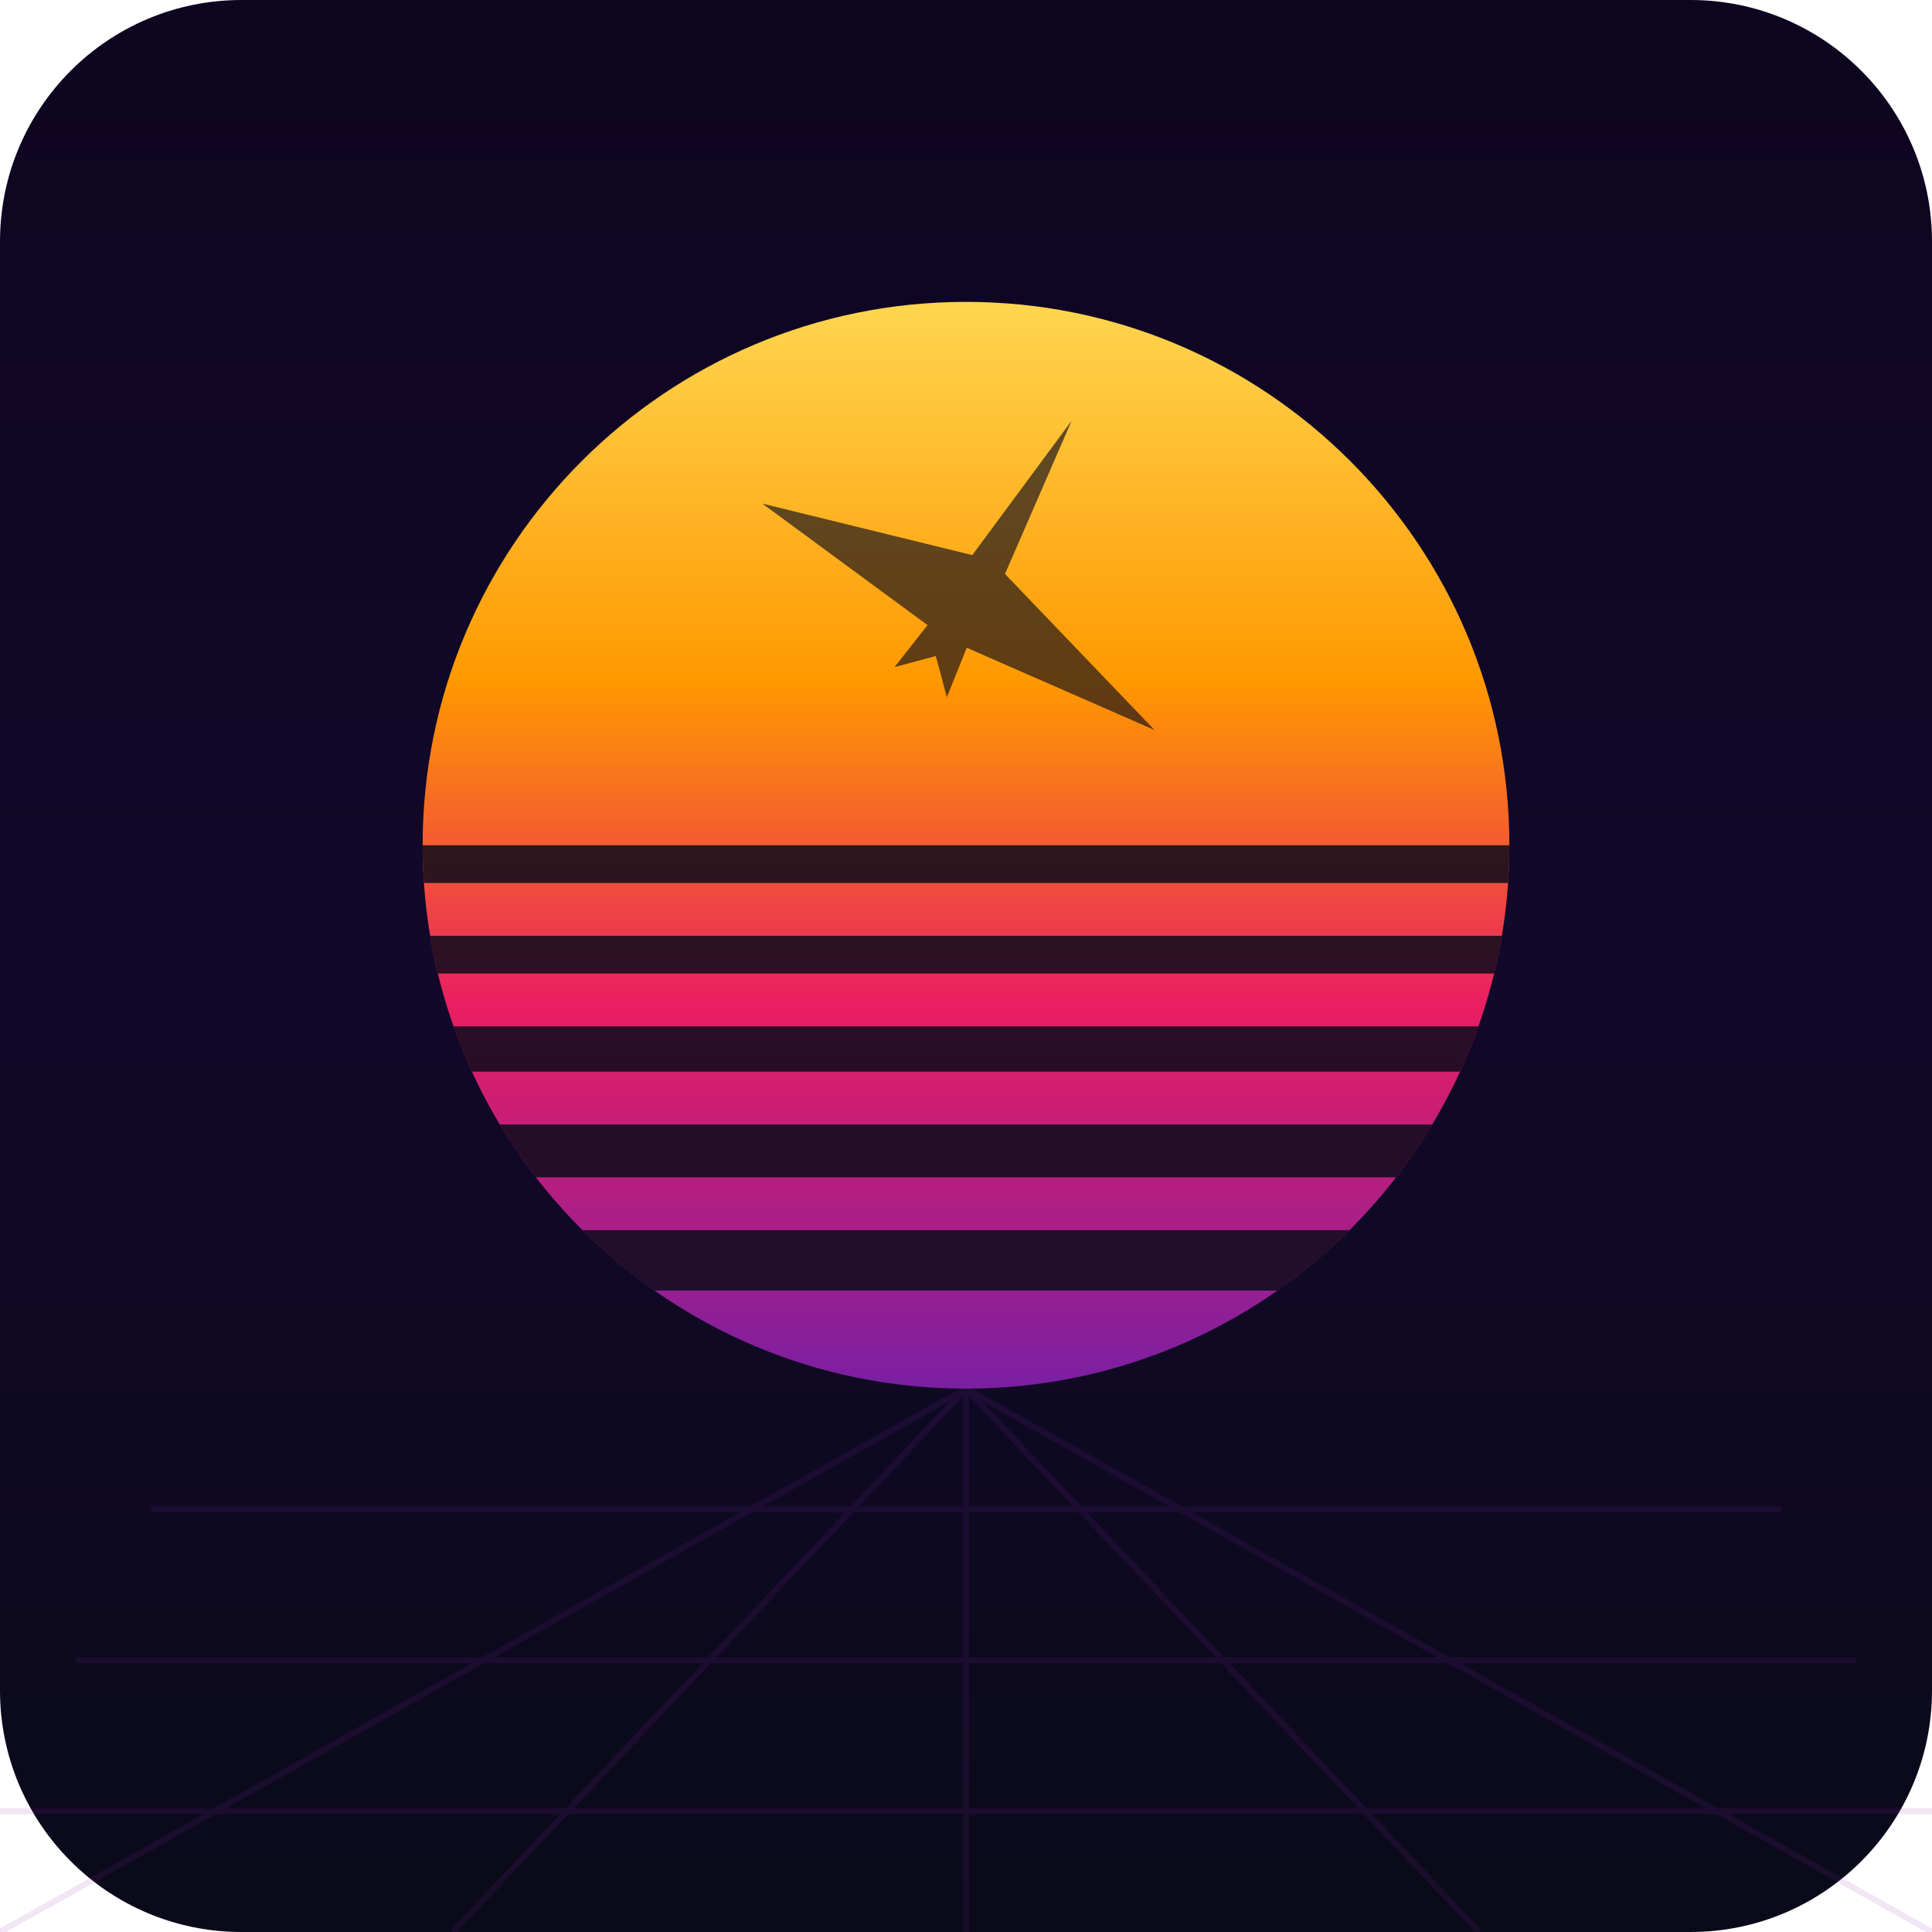
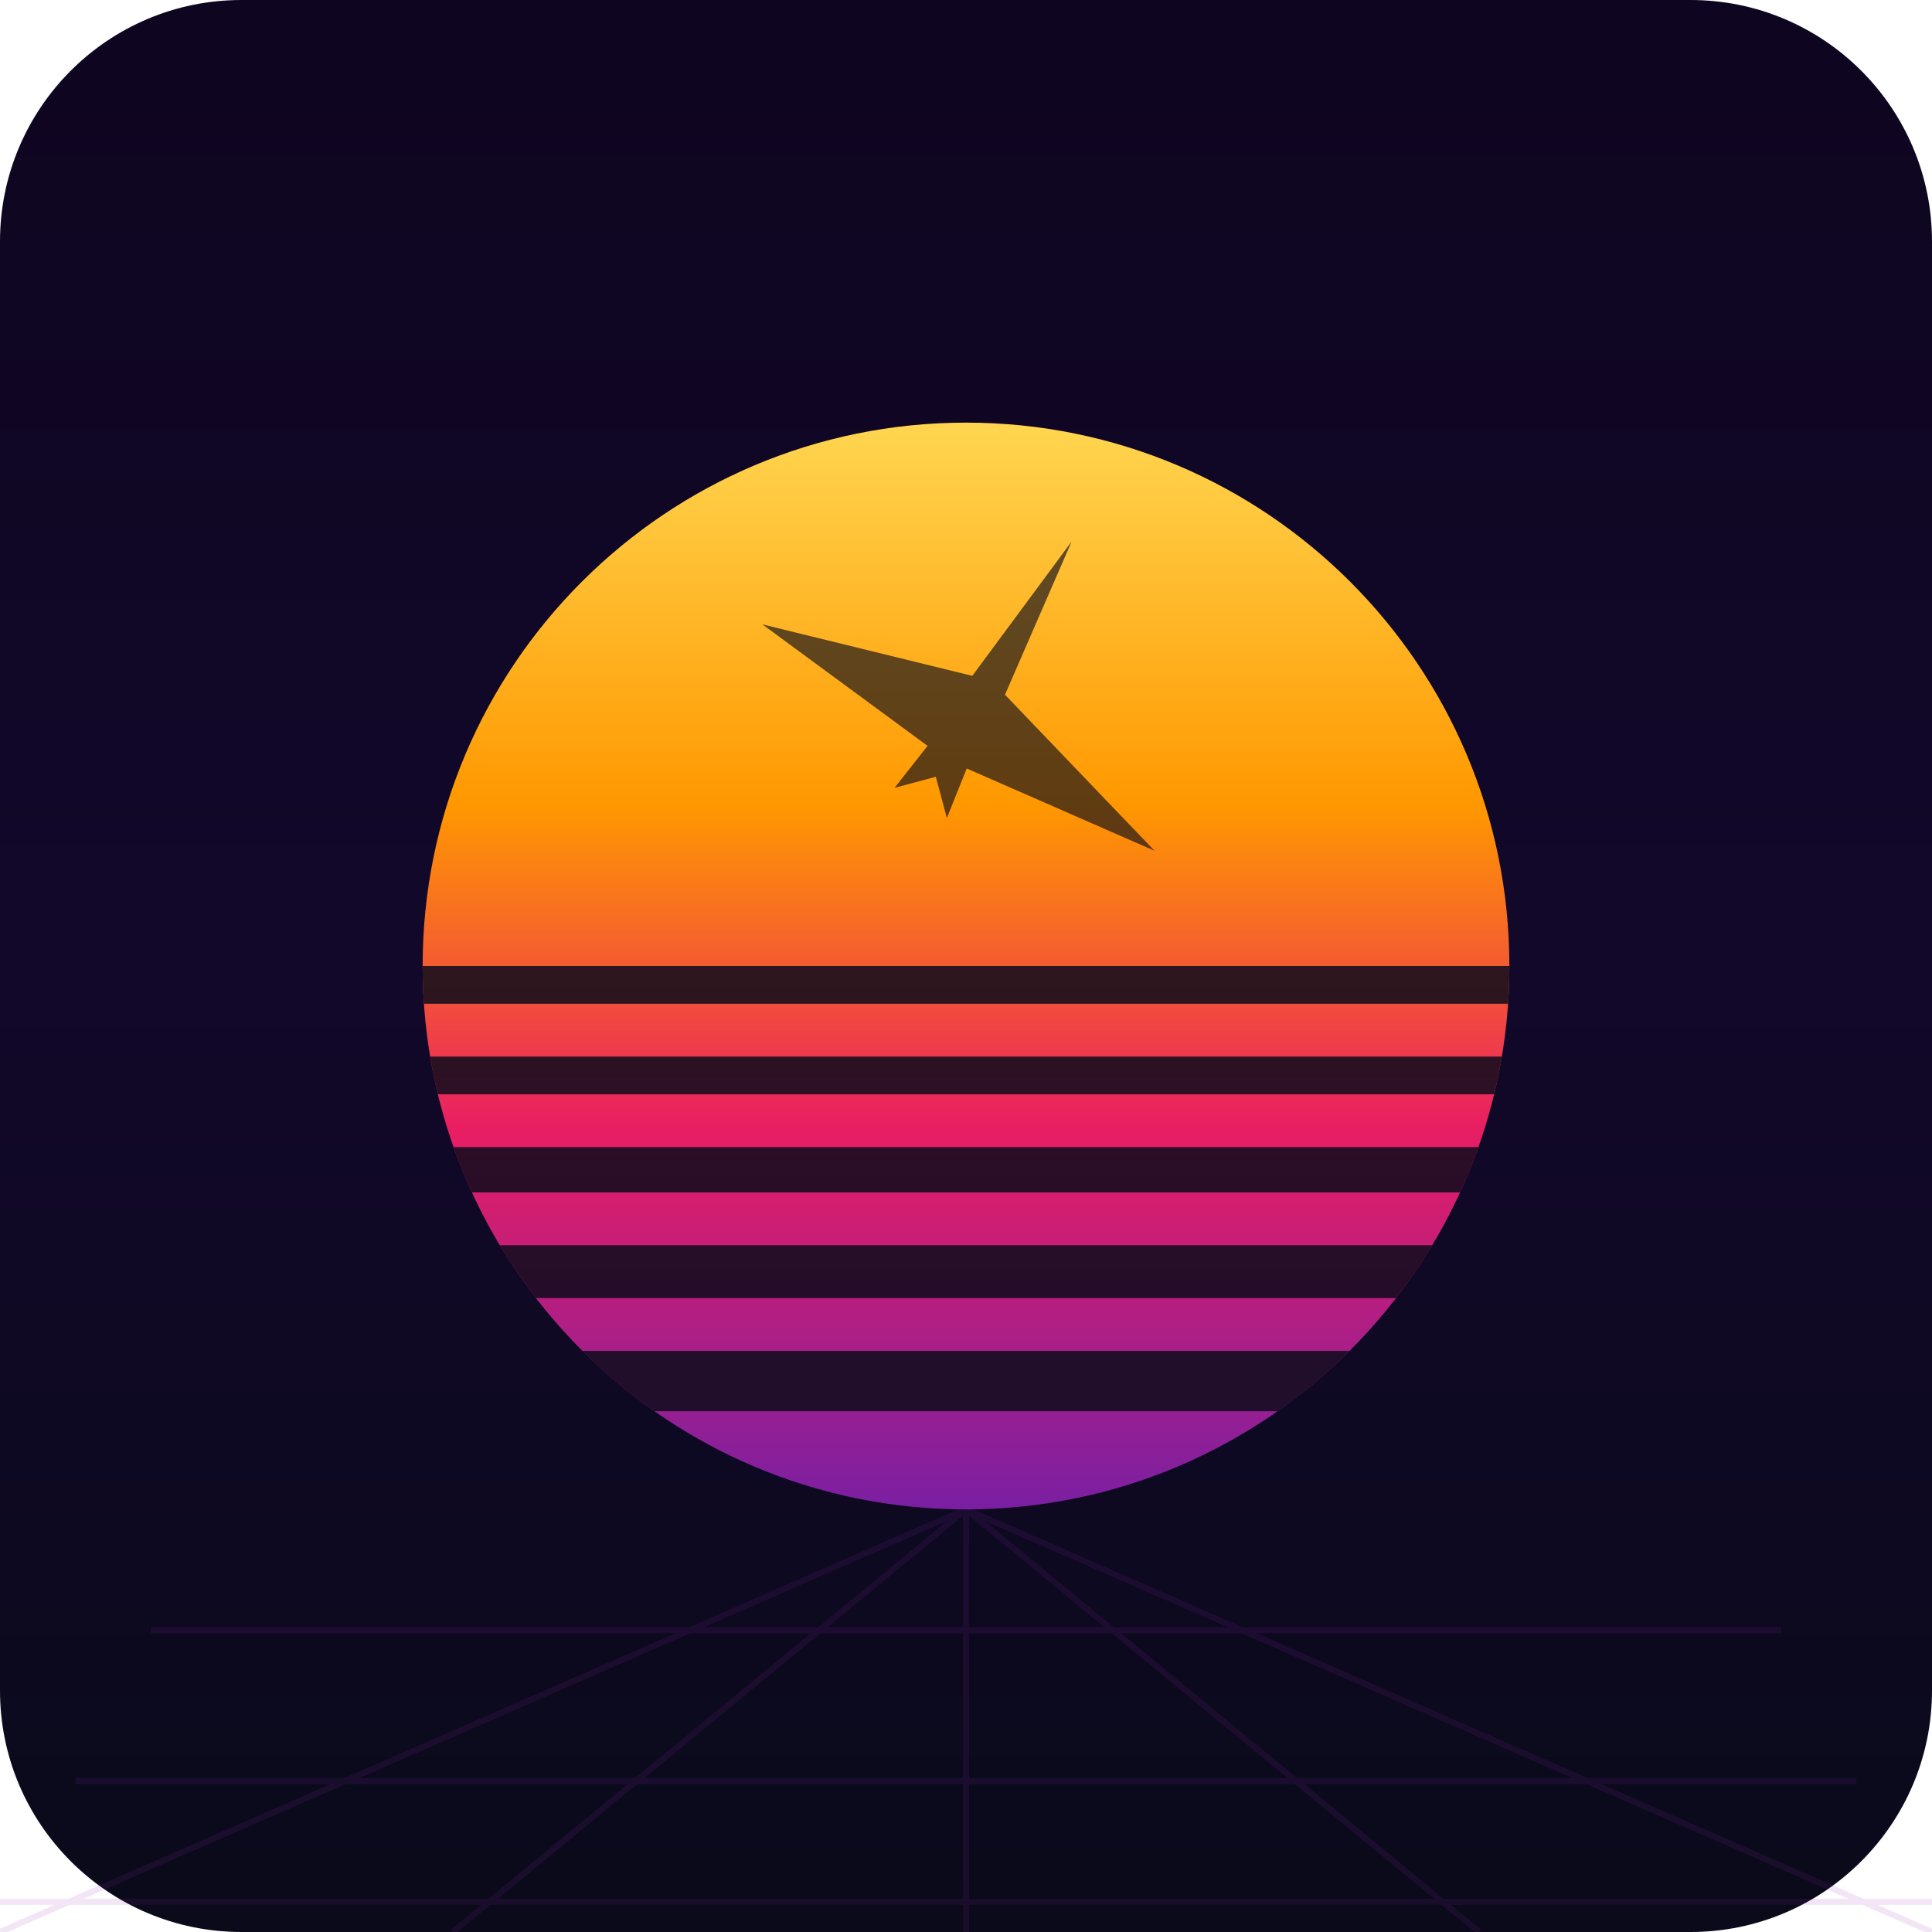
<svg xmlns="http://www.w3.org/2000/svg" viewBox="0 0 256 256" width="256" height="256">
  <defs>
    <linearGradient id="bg" x1="0%" y1="100%" x2="0%" y2="0%">
      <stop offset="0%" style="stop-color:#0A0A1A" />
      <stop offset="50%" style="stop-color:#12082A" />
      <stop offset="100%" style="stop-color:#0E0520" />
    </linearGradient>
    <linearGradient id="sun" x1="0%" y1="0%" x2="0%" y2="100%">
      <stop offset="0%" style="stop-color:#FFD54F" />
      <stop offset="35%" style="stop-color:#FF9800" />
      <stop offset="65%" style="stop-color:#E91E63" />
      <stop offset="100%" style="stop-color:#7B1FA2" />
    </linearGradient>
    <clipPath id="sunClip">
-       <circle cx="128" cy="112" r="72" />
+       <circle cx="128" cy="128" r="72" />
    </clipPath>
  </defs>
  <rect width="256" height="256" rx="32" fill="url(#bg)" />
-   <circle cx="128" cy="112" r="72" fill="url(#sun)" />
+   <circle cx="128" cy="128" r="72" fill="url(#sun)" />
  <g clip-path="url(#sunClip)">
-     <rect x="40" y="112" width="176" height="5" fill="#0A0A1A" opacity="0.85" />
-     <rect x="40" y="124" width="176" height="5" fill="#0A0A1A" opacity="0.85" />
-     <rect x="40" y="136" width="176" height="6" fill="#0A0A1A" opacity="0.85" />
-     <rect x="40" y="149" width="176" height="7" fill="#0A0A1A" opacity="0.85" />
-     <rect x="40" y="163" width="176" height="8" fill="#0A0A1A" opacity="0.85" />
-     <g transform="translate(128,80) rotate(30)">
+     <rect x="40" y="128" width="176" height="5" fill="#0A0A1A" opacity="0.85" />
+     <rect x="40" y="140" width="176" height="5" fill="#0A0A1A" opacity="0.85" />
+     <rect x="40" y="152" width="176" height="6" fill="#0A0A1A" opacity="0.85" />
+     <rect x="40" y="165" width="176" height="7" fill="#0A0A1A" opacity="0.85" />
+     <rect x="40" y="179" width="176" height="8" fill="#0A0A1A" opacity="0.85" />
+     <g transform="translate(128,96) rotate(30)">
      <path d="M0,-28 L2.5,-6 L30,2 L3,5 L4,12 L0,8 L-4,12 L-3,5 L-30,2 L-2.5,-6 Z" fill="#0A0A1A" opacity="0.65" />
    </g>
  </g>
  <g opacity="0.12" stroke="#8E24AA" stroke-width="0.8" fill="none">
-     <line x1="128" y1="184" x2="0" y2="256" />
-     <line x1="128" y1="184" x2="256" y2="256" />
-     <line x1="128" y1="184" x2="60" y2="256" />
-     <line x1="128" y1="184" x2="196" y2="256" />
-     <line x1="128" y1="184" x2="128" y2="256" />
-     <line x1="20" y1="200" x2="236" y2="200" />
-     <line x1="10" y1="220" x2="246" y2="220" />
-     <line x1="0" y1="240" x2="256" y2="240" />
+     <line x1="128" y1="200" x2="0" y2="256" />
+     <line x1="128" y1="200" x2="256" y2="256" />
+     <line x1="128" y1="200" x2="60" y2="256" />
+     <line x1="128" y1="200" x2="196" y2="256" />
+     <line x1="128" y1="200" x2="128" y2="256" />
+     <line x1="20" y1="216" x2="236" y2="216" />
+     <line x1="10" y1="236" x2="246" y2="236" />
+     <line x1="0" y1="252" x2="256" y2="252" />
  </g>
</svg>
